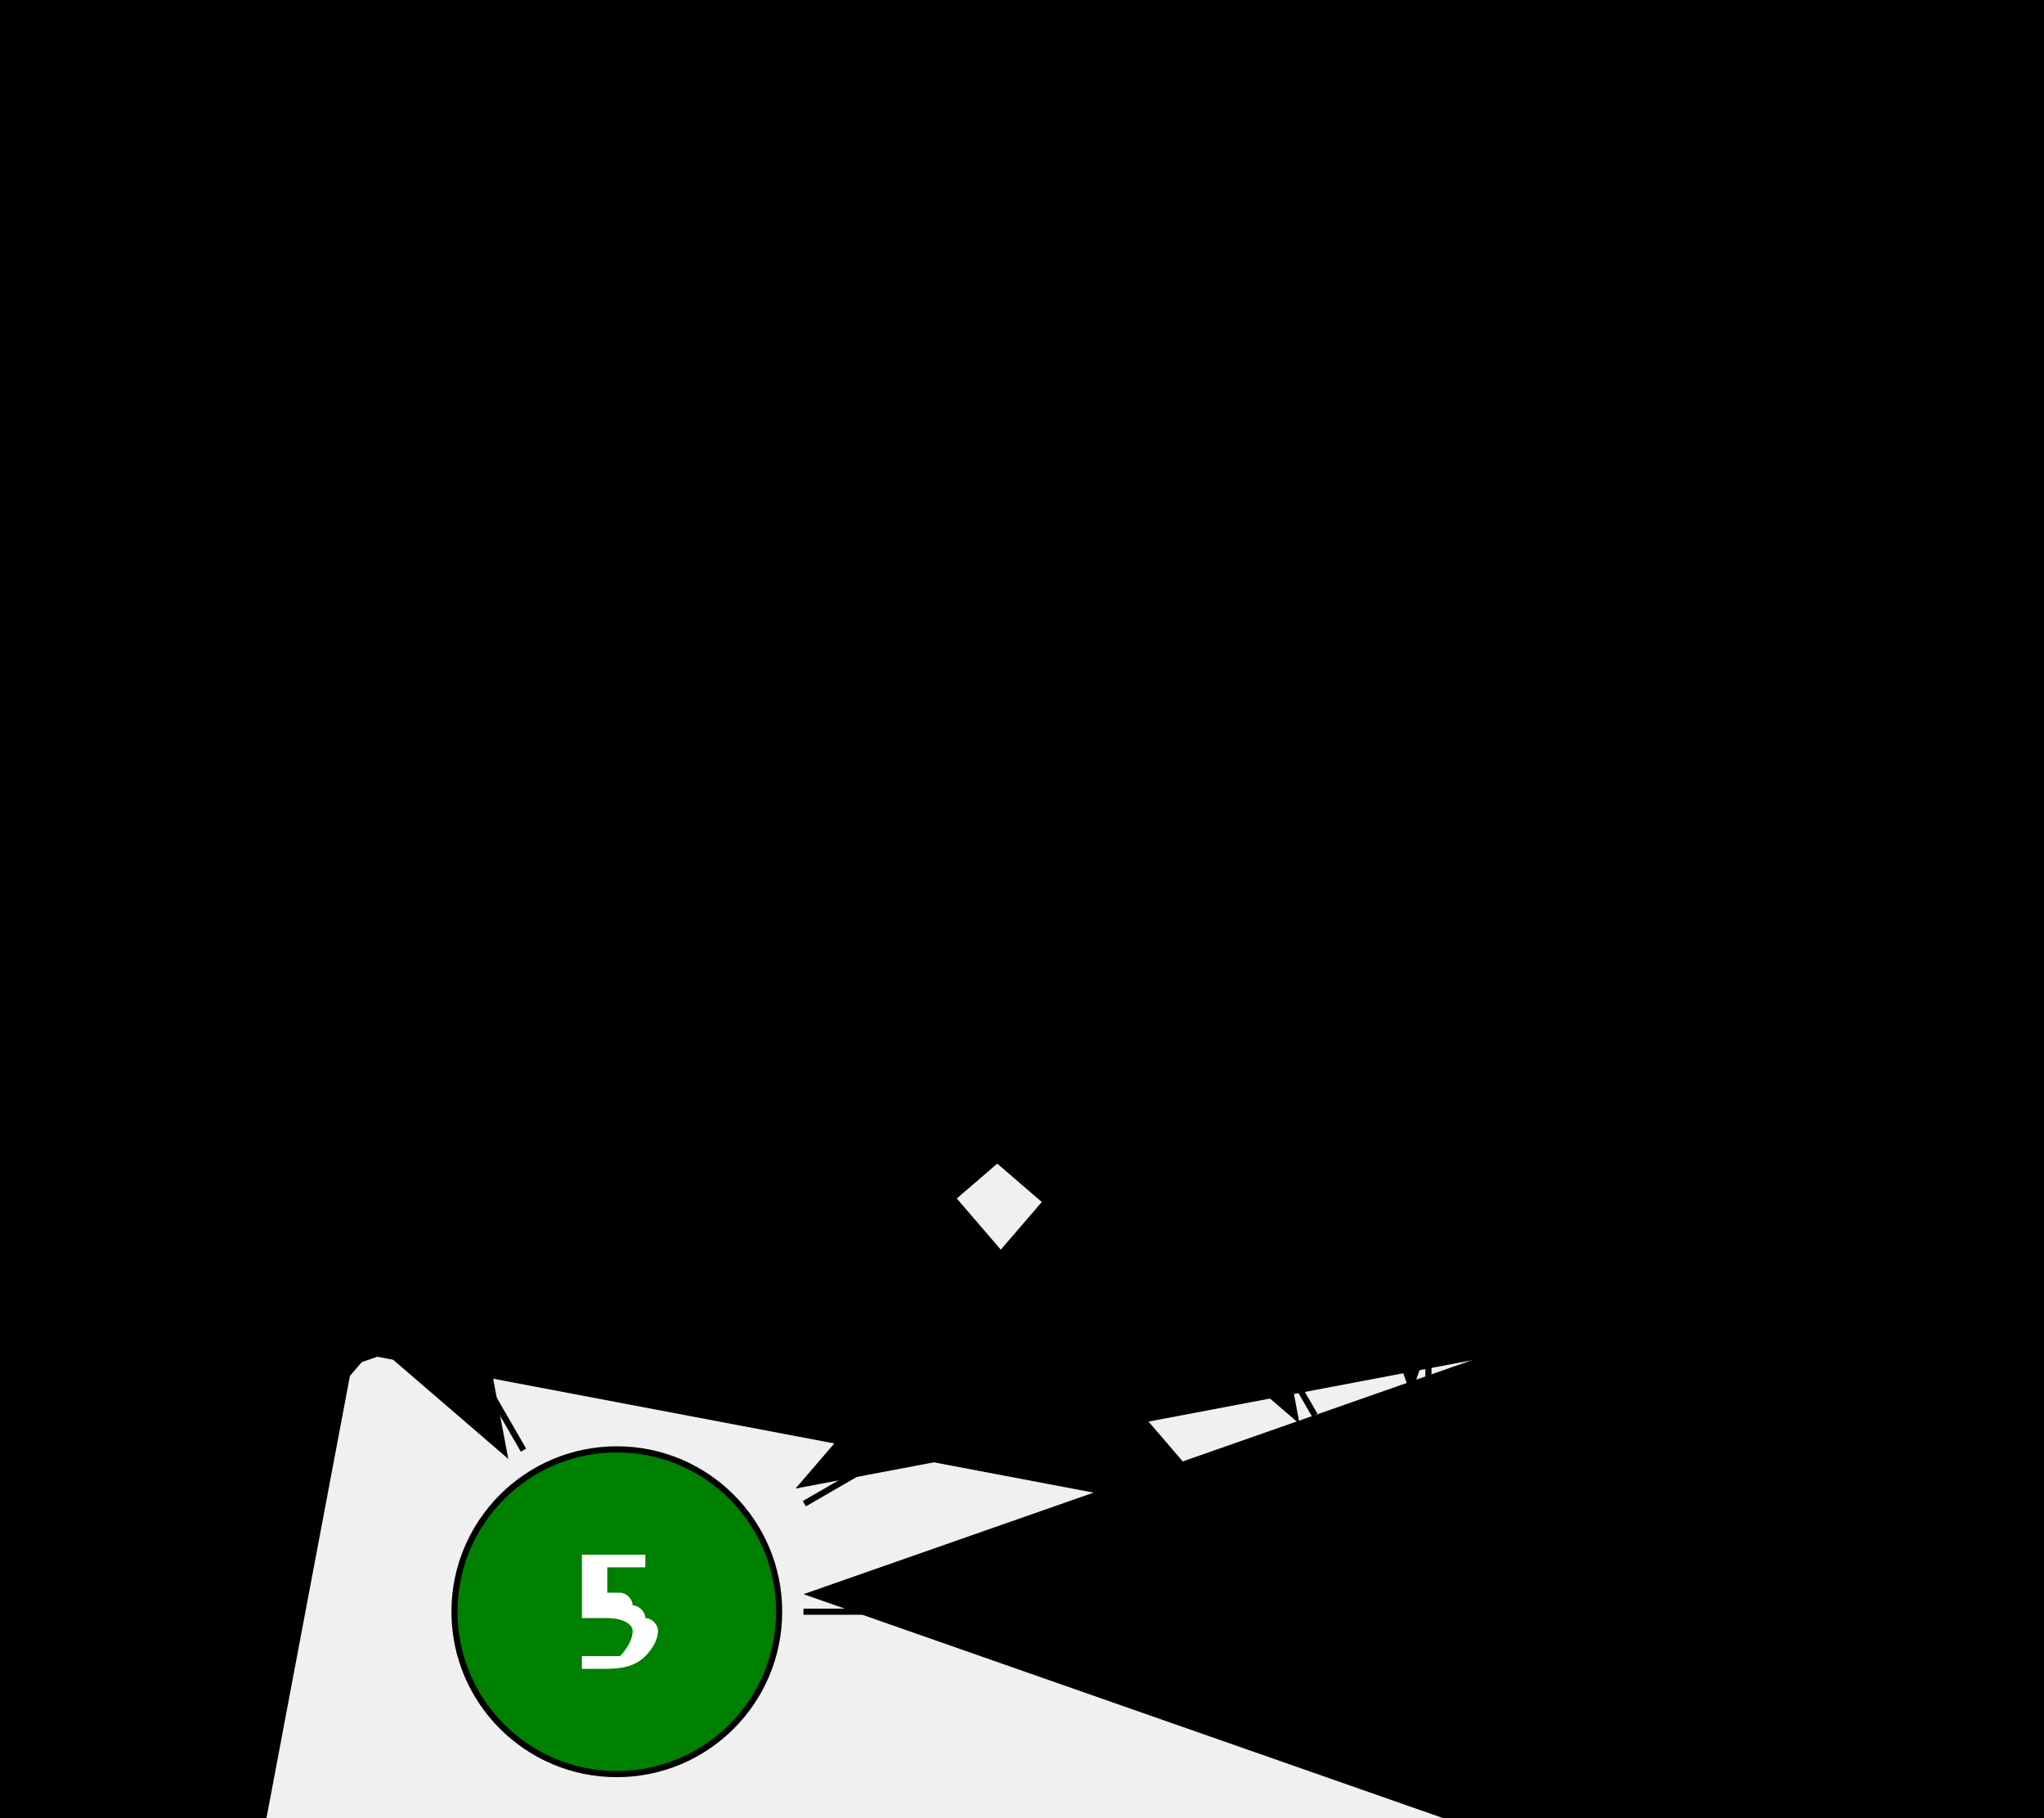
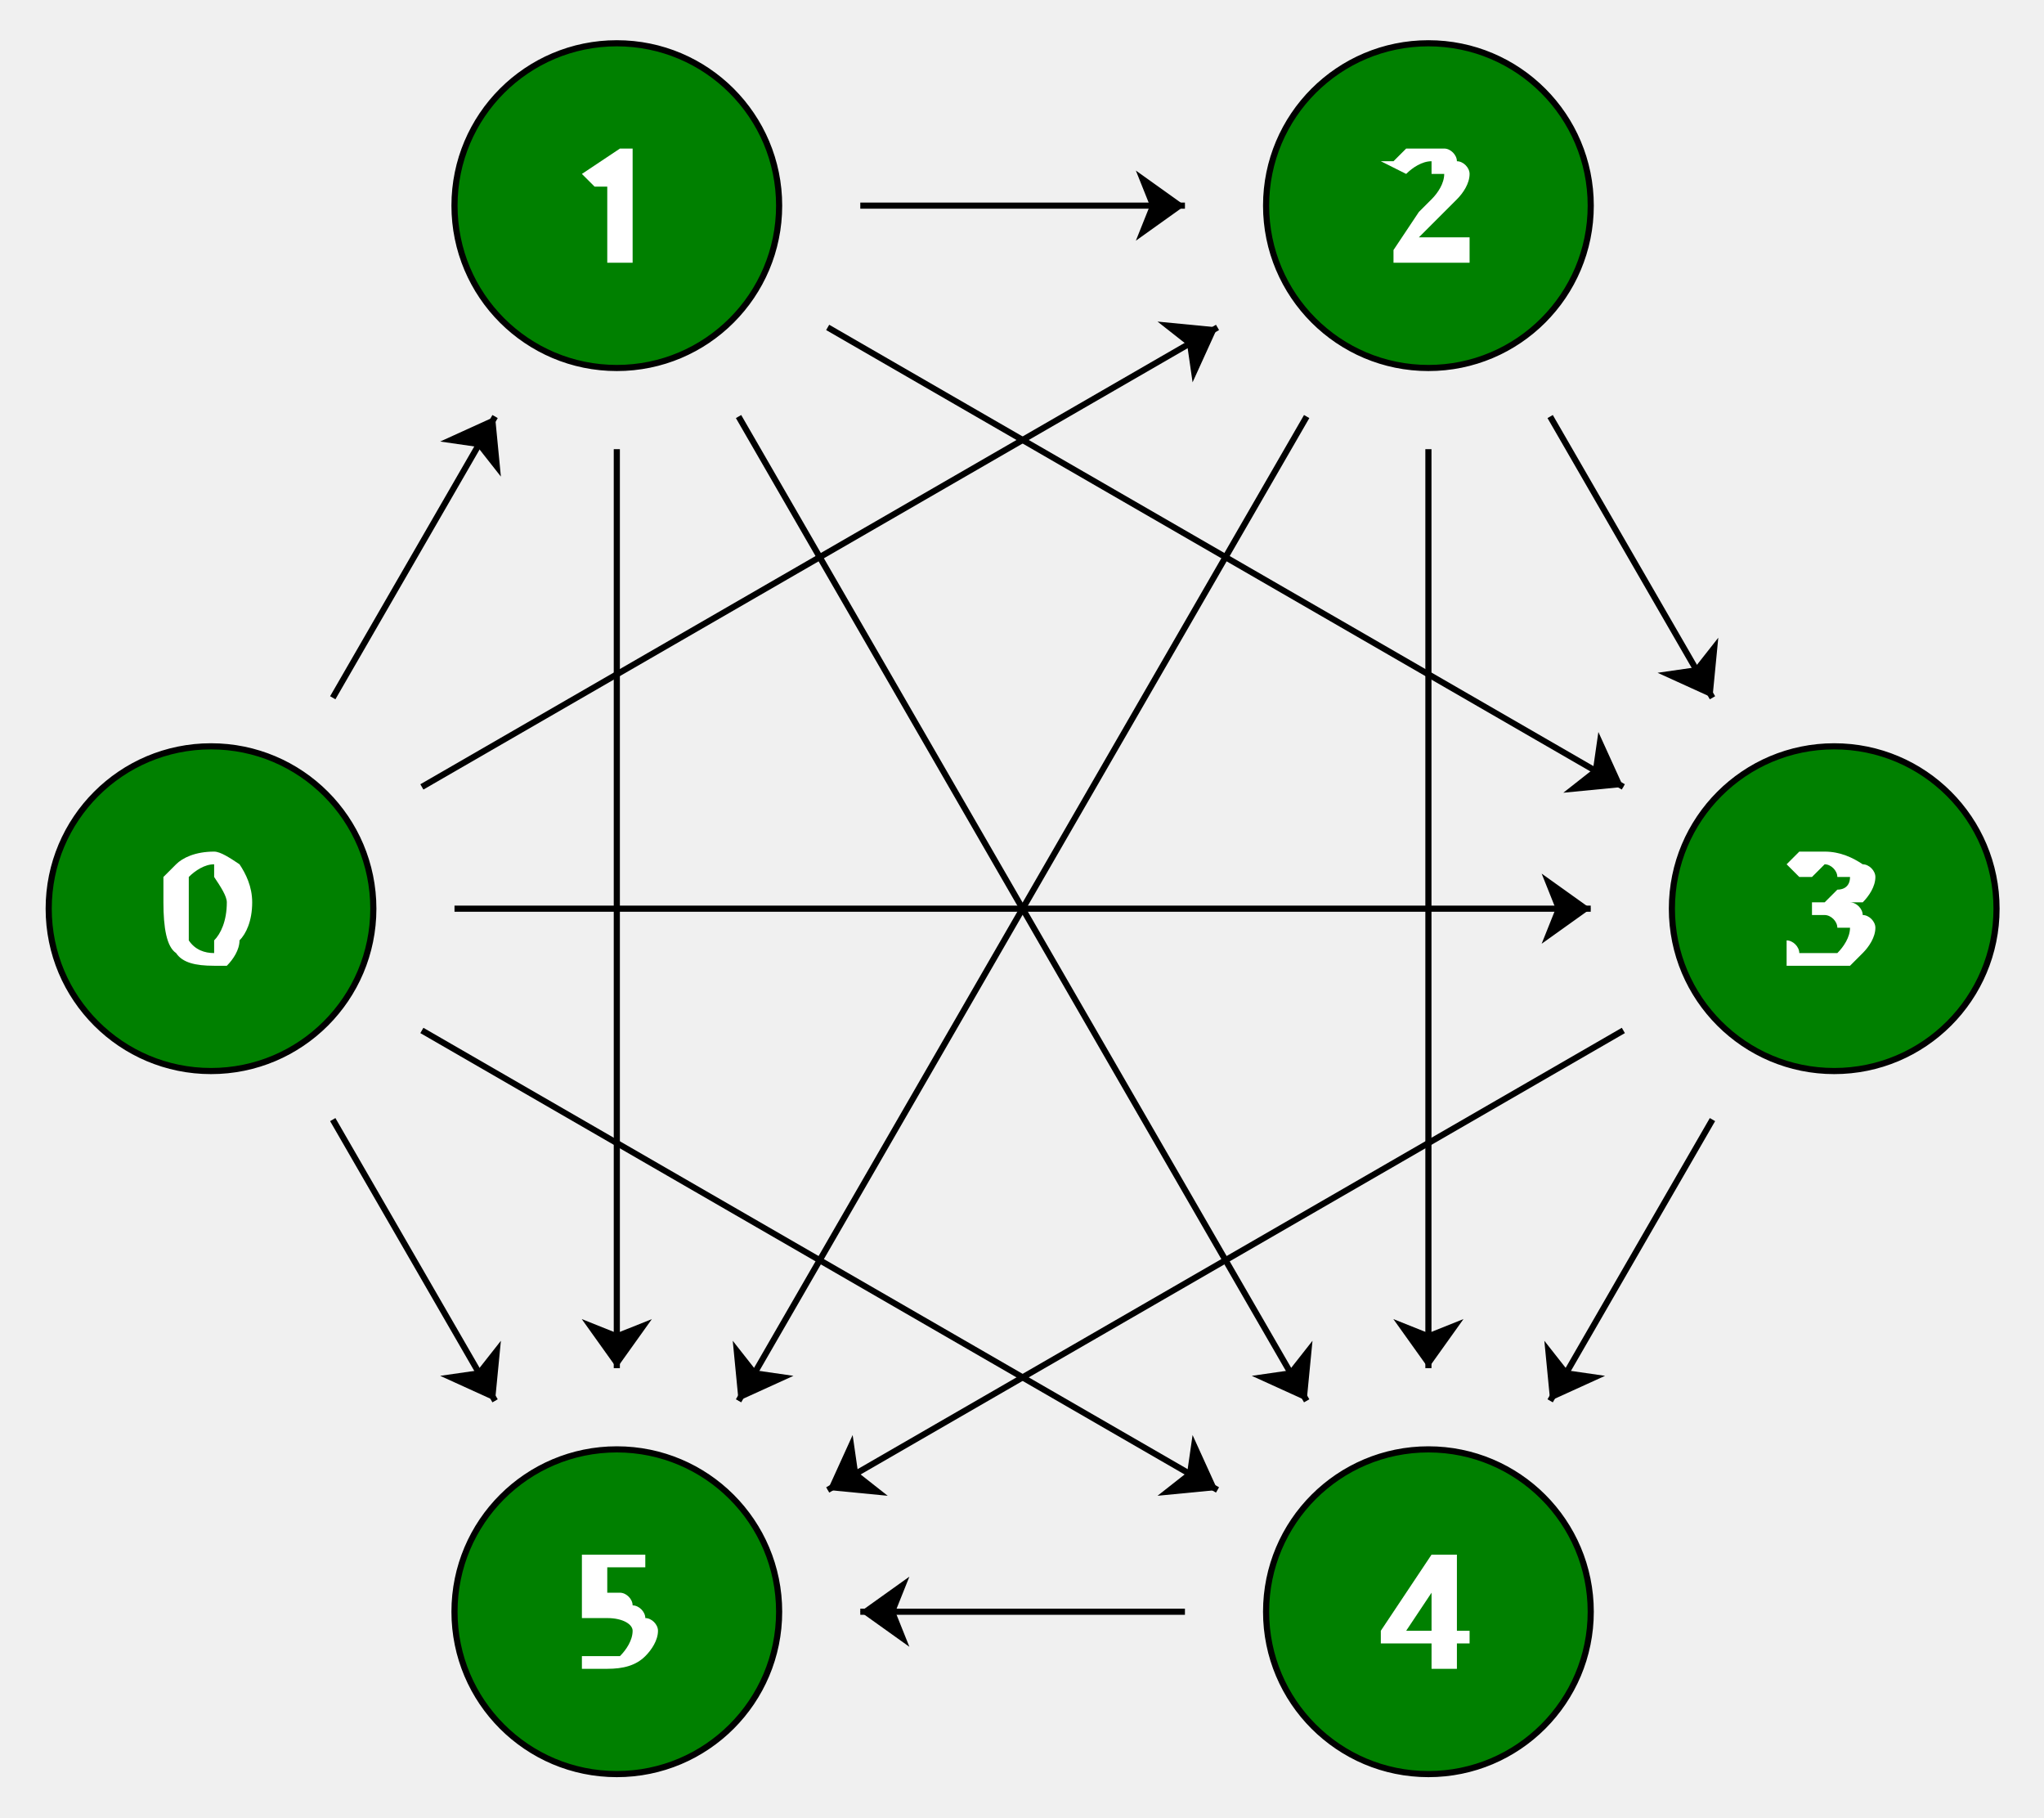
<svg xmlns="http://www.w3.org/2000/svg" baseProfile="full" height="128" version="1.1" width="144">
  <defs>
    <marker id="arrow" markerHeight="3.5" markerWidth="5" orient="auto" refX="5.0" refY="1.7">
      <polygon points="0,0 5,1.75 0,3.5" />
    </marker>
  </defs>
  <g style="fill:white;">
    <g transform="matrix(1.0, 0.0, 0.0, 1.0, 72.04331, 64.0)">
      <g transform="matrix(57.17723, 0.0, 0.0, 57.17723, 0.0, 0.0)">
        <g>
          <g transform="matrix(1.0, 0.0, 0.0, 1.0, -0.0, 4.440892098500626e-16)">
            <g>
              <g>
                <g>
                  <g>
                    <g>
                      <g>
                        <g>
-                           <g />
-                           <g transform="matrix(1.0, 0.0, 0.0, 1.0, -1, 3.6739403974420604e-16)">
-                             <g>
-                               <g style="fill: #008000;stroke: black;stroke-width: 0.432;" transform="matrix(1.0, 0.0, 0.0, 1.0, 0.0, 0.0)">
-                                 <circle cx="0.0" cy="0.0" r="0.2" style="vector-effect: non-scaling-stroke" />
-                               </g>
-                               <g style="fill: #ffffff;stroke: #ffffff;stroke-width: 0.0;" transform="matrix(1.0, 0.0, 0.0, 1.0, 0.0, 0.0)">
-                                 <text style="text-align:center; text-anchor:middle; dominant-baseline:middle;&#10;                      font-family:sans-serif; font-weight: bold;&#10;                      font-size:0.2px;&#10;                      vector-effect: non-scaling-stroke;" transform="translate(-5e-05, 0)">0</text>
-                               </g>
-                             </g>
-                           </g>
-                         </g>
-                         <g transform="matrix(1.0, 0.0, 0.0, 1.0, -0.5, -0.8660254)">
-                           <g>
-                             <g style="fill: #008000;stroke: black;stroke-width: 0.432;" transform="matrix(1.0, 0.0, 0.0, 1.0, 0.0, 0.0)">
-                               <circle cx="0.0" cy="0.0" r="0.2" style="vector-effect: non-scaling-stroke" />
-                             </g>
-                             <g style="fill: #ffffff;stroke: #ffffff;stroke-width: 0.0;" transform="matrix(1.0, 0.0, 0.0, 1.0, 0.0, 0.0)">
-                               <text style="text-align:center; text-anchor:middle; dominant-baseline:middle;&#10;                      font-family:sans-serif; font-weight: bold;&#10;                      font-size:0.2px;&#10;                      vector-effect: non-scaling-stroke;" transform="translate(-5e-05, 0)">1</text>
-                             </g>
-                           </g>
-                         </g>
-                       </g>
-                       <g transform="matrix(1.0, 0.0, 0.0, 1.0, 0.5, -0.8660254)">
-                         <g>
-                           <g style="fill: #008000;stroke: black;stroke-width: 0.432;" transform="matrix(1.0, 0.0, 0.0, 1.0, 0.0, 0.0)">
-                             <circle cx="0.0" cy="0.0" r="0.2" style="vector-effect: non-scaling-stroke" />
-                           </g>
-                           <g style="fill: #ffffff;stroke: #ffffff;stroke-width: 0.0;" transform="matrix(1.0, 0.0, 0.0, 1.0, 0.0, 0.0)">
-                             <text style="text-align:center; text-anchor:middle; dominant-baseline:middle;&#10;                      font-family:sans-serif; font-weight: bold;&#10;                      font-size:0.2px;&#10;                      vector-effect: non-scaling-stroke;" transform="translate(-5e-05, 0)">2</text>
-                           </g>
-                         </g>
-                       </g>
-                     </g>
-                     <g transform="matrix(1.0, 0.0, 0.0, 1.0, 1, -4.898587196589414e-16)">
-                       <g>
-                         <g style="fill: #008000;stroke: black;stroke-width: 0.432;" transform="matrix(1.0, 0.0, 0.0, 1.0, 0.0, 0.0)">
-                           <circle cx="0.0" cy="0.0" r="0.2" style="vector-effect: non-scaling-stroke" />
-                         </g>
-                         <g style="fill: #ffffff;stroke: #ffffff;stroke-width: 0.0;" transform="matrix(1.0, 0.0, 0.0, 1.0, 0.0, 0.0)">
-                           <text style="text-align:center; text-anchor:middle; dominant-baseline:middle;&#10;                      font-family:sans-serif; font-weight: bold;&#10;                      font-size:0.2px;&#10;                      vector-effect: non-scaling-stroke;" transform="translate(-5e-05, 0)">3</text>
-                         </g>
-                       </g>
-                     </g>
-                   </g>
-                   <g transform="matrix(1.0, 0.0, 0.0, 1.0, 0.5, 0.8660254)">
-                     <g>
-                       <g style="fill: #008000;stroke: black;stroke-width: 0.432;" transform="matrix(1.0, 0.0, 0.0, 1.0, 0.0, 0.0)">
-                         <circle cx="0.0" cy="0.0" r="0.2" style="vector-effect: non-scaling-stroke" />
-                       </g>
-                       <g style="fill: #ffffff;stroke: #ffffff;stroke-width: 0.0;" transform="matrix(1.0, 0.0, 0.0, 1.0, 0.0, 0.0)">
-                         <text style="text-align:center; text-anchor:middle; dominant-baseline:middle;&#10;                      font-family:sans-serif; font-weight: bold;&#10;                      font-size:0.2px;&#10;                      vector-effect: non-scaling-stroke;" transform="translate(-5e-05, 0)">4</text>
-                       </g>
-                     </g>
-                   </g>
-                 </g>
-                 <g transform="matrix(1.0, 0.0, 0.0, 1.0, -0.5, 0.8660254)">
-                   <g>
-                     <g style="fill: #008000;stroke: black;stroke-width: 0.432;" transform="matrix(1.0, 0.0, 0.0, 1.0, 0.0, 0.0)">
-                       <circle cx="0.0" cy="0.0" r="0.2" style="vector-effect: non-scaling-stroke" />
-                     </g>
-                     <g style="fill: #ffffff;stroke: #ffffff;stroke-width: 0.0;" transform="matrix(1.0, 0.0, 0.0, 1.0, 0.0, 0.0)">
-                       <text style="text-align:center; text-anchor:middle; dominant-baseline:middle;&#10;                      font-family:sans-serif; font-weight: bold;&#10;                      font-size:0.2px;&#10;                      vector-effect: non-scaling-stroke;" transform="translate(-5e-05, 0)">5</text>
-                     </g>
-                   </g>
-                 </g>
-               </g>
-               <g>
-                 <g>
-                   <g>
-                     <g>
-                       <g>
-                         <g>
                          <g>
                            <g>
                              <g>
                                <g>
                                  <g>
                                    <g>
                                      <g>
                                        <g>
                                          <g>
-                                             <g />
+                                             <g>
+                                               <g>
+                                                 <g>
+                                                   <g>
+                                                     <g>
+                                                       <g />
+                                                       <g transform="matrix(1.0, 0.0, 0.0, 1.0, -1, 3.6739403974420604e-16)">
+                                                         <g>
+                                                           <g>
+                                                             <g style="fill: #008000;stroke: black;stroke-width: 0.432;" transform="matrix(1.0, 0.0, 0.0, 1.0, 0.0, 0.0)">
+                                                               <circle cx="0.0" cy="0.0" r="0.2" style="vector-effect: non-scaling-stroke" />
+                                                             </g>
+                                                             <g style="fill: #ffffff;stroke: #ffffff;stroke-width: 0.0;" transform="matrix(1.0, 0.0, 0.0, 1.0, 0.0, 0.0)">
+                                                               <text style="text-align:center; text-anchor:middle; dominant-baseline:middle;&#10;                      font-family:sans-serif; font-weight: bold;&#10;                      font-size:0.2px;&#10;                      vector-effect: non-scaling-stroke;" transform="translate(-5e-05, 0)">0</text>
+                                                             </g>
+                                                           </g>
+                                                         </g>
+                                                       </g>
+                                                     </g>
+                                                     <g transform="matrix(1.0, 0.0, 0.0, 1.0, -0.5, -0.8660254)">
+                                                       <g>
+                                                         <g>
+                                                           <g style="fill: #008000;stroke: black;stroke-width: 0.432;" transform="matrix(1.0, 0.0, 0.0, 1.0, 0.0, 0.0)">
+                                                             <circle cx="0.0" cy="0.0" r="0.2" style="vector-effect: non-scaling-stroke" />
+                                                           </g>
+                                                           <g style="fill: #ffffff;stroke: #ffffff;stroke-width: 0.0;" transform="matrix(1.0, 0.0, 0.0, 1.0, 0.0, 0.0)">
+                                                             <text style="text-align:center; text-anchor:middle; dominant-baseline:middle;&#10;                      font-family:sans-serif; font-weight: bold;&#10;                      font-size:0.2px;&#10;                      vector-effect: non-scaling-stroke;" transform="translate(-5e-05, 0)">1</text>
+                                                           </g>
+                                                         </g>
+                                                       </g>
+                                                     </g>
+                                                   </g>
+                                                   <g transform="matrix(1.0, 0.0, 0.0, 1.0, 0.5, -0.8660254)">
+                                                     <g>
+                                                       <g>
+                                                         <g style="fill: #008000;stroke: black;stroke-width: 0.432;" transform="matrix(1.0, 0.0, 0.0, 1.0, 0.0, 0.0)">
+                                                           <circle cx="0.0" cy="0.0" r="0.2" style="vector-effect: non-scaling-stroke" />
+                                                         </g>
+                                                         <g style="fill: #ffffff;stroke: #ffffff;stroke-width: 0.0;" transform="matrix(1.0, 0.0, 0.0, 1.0, 0.0, 0.0)">
+                                                           <text style="text-align:center; text-anchor:middle; dominant-baseline:middle;&#10;                      font-family:sans-serif; font-weight: bold;&#10;                      font-size:0.2px;&#10;                      vector-effect: non-scaling-stroke;" transform="translate(-5e-05, 0)">2</text>
+                                                         </g>
+                                                       </g>
+                                                     </g>
+                                                   </g>
+                                                 </g>
+                                                 <g transform="matrix(1.0, 0.0, 0.0, 1.0, 1, -4.898587196589414e-16)">
+                                                   <g>
+                                                     <g>
+                                                       <g style="fill: #008000;stroke: black;stroke-width: 0.432;" transform="matrix(1.0, 0.0, 0.0, 1.0, 0.0, 0.0)">
+                                                         <circle cx="0.0" cy="0.0" r="0.2" style="vector-effect: non-scaling-stroke" />
+                                                       </g>
+                                                       <g style="fill: #ffffff;stroke: #ffffff;stroke-width: 0.0;" transform="matrix(1.0, 0.0, 0.0, 1.0, 0.0, 0.0)">
+                                                         <text style="text-align:center; text-anchor:middle; dominant-baseline:middle;&#10;                      font-family:sans-serif; font-weight: bold;&#10;                      font-size:0.2px;&#10;                      vector-effect: non-scaling-stroke;" transform="translate(-5e-05, 0)">3</text>
+                                                       </g>
+                                                     </g>
+                                                   </g>
+                                                 </g>
+                                               </g>
+                                               <g transform="matrix(1.0, 0.0, 0.0, 1.0, 0.5, 0.8660254)">
+                                                 <g>
+                                                   <g>
+                                                     <g style="fill: #008000;stroke: black;stroke-width: 0.432;" transform="matrix(1.0, 0.0, 0.0, 1.0, 0.0, 0.0)">
+                                                       <circle cx="0.0" cy="0.0" r="0.2" style="vector-effect: non-scaling-stroke" />
+                                                     </g>
+                                                     <g style="fill: #ffffff;stroke: #ffffff;stroke-width: 0.0;" transform="matrix(1.0, 0.0, 0.0, 1.0, 0.0, 0.0)">
+                                                       <text style="text-align:center; text-anchor:middle; dominant-baseline:middle;&#10;                      font-family:sans-serif; font-weight: bold;&#10;                      font-size:0.2px;&#10;                      vector-effect: non-scaling-stroke;" transform="translate(-5e-05, 0)">4</text>
+                                                     </g>
+                                                   </g>
+                                                 </g>
+                                               </g>
+                                             </g>
+                                             <g transform="matrix(1.0, 0.0, 0.0, 1.0, -0.5, 0.8660254)">
+                                               <g>
+                                                 <g>
+                                                   <g style="fill: #008000;stroke: black;stroke-width: 0.432;" transform="matrix(1.0, 0.0, 0.0, 1.0, 0.0, 0.0)">
+                                                     <circle cx="0.0" cy="0.0" r="0.2" style="vector-effect: non-scaling-stroke" />
+                                                   </g>
+                                                   <g style="fill: #ffffff;stroke: #ffffff;stroke-width: 0.0;" transform="matrix(1.0, 0.0, 0.0, 1.0, 0.0, 0.0)">
+                                                     <text style="text-align:center; text-anchor:middle; dominant-baseline:middle;&#10;                      font-family:sans-serif; font-weight: bold;&#10;                      font-size:0.2px;&#10;                      vector-effect: non-scaling-stroke;" transform="translate(-5e-05, 0)">5</text>
+                                                   </g>
+                                                 </g>
+                                               </g>
+                                             </g>
+                                           </g>
+                                           <g transform="matrix(1.0, 0.0, 0.0, 1.0, -0.9, -0.1732051)">
+                                             <g transform="matrix(0.5, -0.8660254, 0.8660254, 0.5, 0.0, 0.0)">
+                                               <g>
+                                                 <g transform="matrix(1.0, 0.0, 0.0, 1.0, 0.1, 0.0)">
+                                                   <g style="stroke: black;stroke-width: 0.432;" transform="matrix(1.0, 0.0, 0.0, 1.0, 0.0, 0.0)">
+                                                     <path d="M 0.0 0.0 L 0.0 0.0 L 0.4 0.0" style="vector-effect: non-scaling-stroke;" />
+                                                   </g>
+                                                 </g>
+                                                 <g transform="matrix(1.0, 0.0, 0.0, 1.0, 0.5, 0.0)">
+                                                   <g transform="matrix(1.0, -0.0, 0.0, 1.0, 0.0, 0.0)">
+                                                     <g style="stroke: black;stroke-width: 0.432;" transform="matrix(1.0, 0.0, 0.0, 1.0, 0.0, 0.0)">
+                                                       <g transform="matrix(0.0432, 0.0, 0.0, 0.0432, 0.0, 0.0)">
+                                                         <g transform="matrix(1.0, 0.0, 0.0, 1.0, -1.2, -0.0)">
+                                                           <g style="fill: #000000;stroke: black;stroke-width: 0.0;" transform="matrix(0.0, 1.0, -1.0, 0.0, 0.0, 0.0)">
+                                                             <path d="M 0.0 -0.2 L 0.0 -0.2 L 1.0 0.2 L 0.0 -1.2 L -1.0 0.2 L 0.0 -0.2 Z" style="vector-effect: non-scaling-stroke;" />
+                                                           </g>
+                                                         </g>
+                                                       </g>
+                                                     </g>
+                                                   </g>
+                                                 </g>
+                                               </g>
+                                             </g>
+                                           </g>
+                                         </g>
+                                         <g transform="matrix(1.0, 0.0, 0.0, 1.0, -0.8267949, -0.1)">
+                                           <g transform="matrix(0.8660254, -0.5, 0.5, 0.8660254, 0.0, 0.0)">
+                                             <g>
+                                               <g transform="matrix(1.0, 0.0, 0.0, 1.0, 0.1, 0.0)">
+                                                 <g style="stroke: black;stroke-width: 0.432;" transform="matrix(1.0, 0.0, 0.0, 1.0, 0.0, 0.0)">
+                                                   <path d="M 0.0 0.0 L 0.0 0.0 L 1.132 0.0" style="vector-effect: non-scaling-stroke;" />
+                                                 </g>
+                                               </g>
+                                               <g transform="matrix(1.0, 0.0, 0.0, 1.0, 1.232051, 0.0)">
+                                                 <g transform="matrix(1.0, -0.0, 0.0, 1.0, 0.0, 0.0)">
+                                                   <g style="stroke: black;stroke-width: 0.432;" transform="matrix(1.0, 0.0, 0.0, 1.0, 0.0, 0.0)">
+                                                     <g transform="matrix(0.0432, 0.0, 0.0, 0.0432, 0.0, 0.0)">
+                                                       <g transform="matrix(1.0, 0.0, 0.0, 1.0, -1.2, -0.0)">
+                                                         <g style="fill: #000000;stroke: black;stroke-width: 0.0;" transform="matrix(0.0, 1.0, -1.0, 0.0, 0.0, 0.0)">
+                                                           <path d="M 0.0 -0.2 L 0.0 -0.2 L 1.0 0.2 L 0.0 -1.2 L -1.0 0.2 L 0.0 -0.2 Z" style="vector-effect: non-scaling-stroke;" />
+                                                         </g>
+                                                       </g>
+                                                     </g>
+                                                   </g>
+                                                 </g>
+                                               </g>
+                                             </g>
+                                           </g>
+                                         </g>
+                                       </g>
+                                       <g transform="matrix(1.0, 0.0, 0.0, 1.0, -0.8, 2.747801985947262e-16)">
+                                         <g transform="matrix(1.0, -4.302114220422481e-16, 4.302114220422481e-16, 1.0, 0.0, 0.0)">
+                                           <g>
+                                             <g transform="matrix(1.0, 0.0, 0.0, 1.0, 0.1, 0.0)">
+                                               <g style="stroke: black;stroke-width: 0.432;" transform="matrix(1.0, 0.0, 0.0, 1.0, 0.0, 0.0)">
+                                                 <path d="M 0.0 0.0 L 0.0 0.0 L 1.4 0.0" style="vector-effect: non-scaling-stroke;" />
+                                               </g>
+                                             </g>
+                                             <g transform="matrix(1.0, 0.0, 0.0, 1.0, 1.5, 0.0)">
+                                               <g transform="matrix(1.0, -0.0, 0.0, 1.0, 0.0, 0.0)">
+                                                 <g style="stroke: black;stroke-width: 0.432;" transform="matrix(1.0, 0.0, 0.0, 1.0, 0.0, 0.0)">
+                                                   <g transform="matrix(0.0432, 0.0, 0.0, 0.0432, 0.0, 0.0)">
+                                                     <g transform="matrix(1.0, 0.0, 0.0, 1.0, -1.2, -0.0)">
+                                                       <g style="fill: #000000;stroke: black;stroke-width: 0.0;" transform="matrix(0.0, 1.0, -1.0, 0.0, 0.0, 0.0)">
+                                                         <path d="M 0.0 -0.2 L 0.0 -0.2 L 1.0 0.2 L 0.0 -1.2 L -1.0 0.2 L 0.0 -0.2 Z" style="vector-effect: non-scaling-stroke;" />
+                                                       </g>
+                                                     </g>
+                                                   </g>
+                                                 </g>
+                                               </g>
+                                             </g>
+                                           </g>
+                                         </g>
+                                       </g>
+                                     </g>
+                                     <g transform="matrix(1.0, 0.0, 0.0, 1.0, -0.8267949, 0.1)">
+                                       <g transform="matrix(0.8660254, 0.5, -0.5, 0.8660254, 0.0, 0.0)">
+                                         <g>
+                                           <g transform="matrix(1.0, 0.0, 0.0, 1.0, 0.1, 0.0)">
                                            <g style="stroke: black;stroke-width: 0.432;" transform="matrix(1.0, 0.0, 0.0, 1.0, 0.0, 0.0)">
-                                               <polyline marker-end="url(#arrow)" points="-0.885,-0.199 -0.615,-0.667" style="vector-effect: non-scaling-stroke;" />
-                                             </g>
-                                           </g>
+                                               <path d="M 0.0 0.0 L 0.0 0.0 L 1.132 0.0" style="vector-effect: non-scaling-stroke;" />
+                                             </g>
+                                           </g>
+                                           <g transform="matrix(1.0, 0.0, 0.0, 1.0, 1.232051, 0.0)">
+                                             <g transform="matrix(1.0, -0.0, 0.0, 1.0, 0.0, 0.0)">
+                                               <g style="stroke: black;stroke-width: 0.432;" transform="matrix(1.0, 0.0, 0.0, 1.0, 0.0, 0.0)">
+                                                 <g transform="matrix(0.0432, 0.0, 0.0, 0.0432, 0.0, 0.0)">
+                                                   <g transform="matrix(1.0, 0.0, 0.0, 1.0, -1.2, -0.0)">
+                                                     <g style="fill: #000000;stroke: black;stroke-width: 0.0;" transform="matrix(0.0, 1.0, -1.0, 0.0, 0.0, 0.0)">
+                                                       <path d="M 0.0 -0.2 L 0.0 -0.2 L 1.0 0.2 L 0.0 -1.2 L -1.0 0.2 L 0.0 -0.2 Z" style="vector-effect: non-scaling-stroke;" />
+                                                     </g>
+                                                   </g>
+                                                 </g>
+                                               </g>
+                                             </g>
+                                           </g>
+                                         </g>
+                                       </g>
+                                     </g>
+                                   </g>
+                                   <g transform="matrix(1.0, 0.0, 0.0, 1.0, -0.9, 0.1732051)">
+                                     <g transform="matrix(0.5, 0.8660254, -0.8660254, 0.5, 0.0, 0.0)">
+                                       <g>
+                                         <g transform="matrix(1.0, 0.0, 0.0, 1.0, 0.1, 0.0)">
                                          <g style="stroke: black;stroke-width: 0.432;" transform="matrix(1.0, 0.0, 0.0, 1.0, 0.0, 0.0)">
-                                             <polyline marker-end="url(#arrow)" points="-0.769,-0.133 0.269,-0.733" style="vector-effect: non-scaling-stroke;" />
-                                           </g>
-                                         </g>
+                                             <path d="M 0.0 0.0 L 0.0 0.0 L 0.4 0.0" style="vector-effect: non-scaling-stroke;" />
+                                           </g>
+                                         </g>
+                                         <g transform="matrix(1.0, 0.0, 0.0, 1.0, 0.5, 0.0)">
+                                           <g transform="matrix(1.0, -0.0, 0.0, 1.0, 0.0, 0.0)">
+                                             <g style="stroke: black;stroke-width: 0.432;" transform="matrix(1.0, 0.0, 0.0, 1.0, 0.0, 0.0)">
+                                               <g transform="matrix(0.0432, 0.0, 0.0, 0.0432, 0.0, 0.0)">
+                                                 <g transform="matrix(1.0, 0.0, 0.0, 1.0, -1.2, -0.0)">
+                                                   <g style="fill: #000000;stroke: black;stroke-width: 0.0;" transform="matrix(0.0, 1.0, -1.0, 0.0, 0.0, 0.0)">
+                                                     <path d="M 0.0 -0.2 L 0.0 -0.2 L 1.0 0.2 L 0.0 -1.2 L -1.0 0.2 L 0.0 -0.2 Z" style="vector-effect: non-scaling-stroke;" />
+                                                   </g>
+                                                 </g>
+                                               </g>
+                                             </g>
+                                           </g>
+                                         </g>
+                                       </g>
+                                     </g>
+                                   </g>
+                                 </g>
+                                 <g transform="matrix(1.0, 0.0, 0.0, 1.0, -0.3, -0.8660254)">
+                                   <g transform="matrix(1.0, -3.7007434154171945e-16, 3.7007434154171945e-16, 1.0, 0.0, 0.0)">
+                                     <g>
+                                       <g transform="matrix(1.0, 0.0, 0.0, 1.0, 0.1, 0.0)">
                                        <g style="stroke: black;stroke-width: 0.432;" transform="matrix(1.0, 0.0, 0.0, 1.0, 0.0, 0.0)">
-                                           <polyline marker-end="url(#arrow)" points="-0.72,2.403632848313464e-16 0.72,-3.7914116290949096e-16" style="vector-effect: non-scaling-stroke;" />
-                                         </g>
-                                       </g>
+                                           <path d="M 0.0 0.0 L 0.0 0.0 L 0.4 0.0" style="vector-effect: non-scaling-stroke;" />
+                                         </g>
+                                       </g>
+                                       <g transform="matrix(1.0, 0.0, 0.0, 1.0, 0.5, 0.0)">
+                                         <g transform="matrix(1.0, -0.0, 0.0, 1.0, 0.0, 0.0)">
+                                           <g style="stroke: black;stroke-width: 0.432;" transform="matrix(1.0, 0.0, 0.0, 1.0, 0.0, 0.0)">
+                                             <g transform="matrix(0.0432, 0.0, 0.0, 0.0432, 0.0, 0.0)">
+                                               <g transform="matrix(1.0, 0.0, 0.0, 1.0, -1.2, -0.0)">
+                                                 <g style="fill: #000000;stroke: black;stroke-width: 0.0;" transform="matrix(0.0, 1.0, -1.0, 0.0, 0.0, 0.0)">
+                                                   <path d="M 0.0 -0.2 L 0.0 -0.2 L 1.0 0.2 L 0.0 -1.2 L -1.0 0.2 L 0.0 -0.2 Z" style="vector-effect: non-scaling-stroke;" />
+                                                 </g>
+                                               </g>
+                                             </g>
+                                           </g>
+                                         </g>
+                                       </g>
+                                     </g>
+                                   </g>
+                                 </g>
+                               </g>
+                               <g transform="matrix(1.0, 0.0, 0.0, 1.0, -0.3267949, -0.7660254)">
+                                 <g transform="matrix(0.8660254, 0.5, -0.5, 0.8660254, 0.0, 0.0)">
+                                   <g>
+                                     <g transform="matrix(1.0, 0.0, 0.0, 1.0, 0.1, 0.0)">
                                      <g style="stroke: black;stroke-width: 0.432;" transform="matrix(1.0, 0.0, 0.0, 1.0, 0.0, 0.0)">
-                                         <polyline marker-end="url(#arrow)" points="-0.769,0.133 0.269,0.733" style="vector-effect: non-scaling-stroke;" />
-                                       </g>
-                                     </g>
+                                         <path d="M 0.0 0.0 L 0.0 0.0 L 1.132 0.0" style="vector-effect: non-scaling-stroke;" />
+                                       </g>
+                                     </g>
+                                     <g transform="matrix(1.0, 0.0, 0.0, 1.0, 1.232051, 0.0)">
+                                       <g transform="matrix(1.0, -0.0, 0.0, 1.0, 0.0, 0.0)">
+                                         <g style="stroke: black;stroke-width: 0.432;" transform="matrix(1.0, 0.0, 0.0, 1.0, 0.0, 0.0)">
+                                           <g transform="matrix(0.0432, 0.0, 0.0, 0.0432, 0.0, 0.0)">
+                                             <g transform="matrix(1.0, 0.0, 0.0, 1.0, -1.2, -0.0)">
+                                               <g style="fill: #000000;stroke: black;stroke-width: 0.0;" transform="matrix(0.0, 1.0, -1.0, 0.0, 0.0, 0.0)">
+                                                 <path d="M 0.0 -0.2 L 0.0 -0.2 L 1.0 0.2 L 0.0 -1.2 L -1.0 0.2 L 0.0 -0.2 Z" style="vector-effect: non-scaling-stroke;" />
+                                               </g>
+                                             </g>
+                                           </g>
+                                         </g>
+                                       </g>
+                                     </g>
+                                   </g>
+                                 </g>
+                               </g>
+                             </g>
+                             <g transform="matrix(1.0, 0.0, 0.0, 1.0, -0.4, -0.6928203)">
+                               <g transform="matrix(0.5, 0.8660254, -0.8660254, 0.5, 0.0, 0.0)">
+                                 <g>
+                                   <g transform="matrix(1.0, 0.0, 0.0, 1.0, 0.1, 0.0)">
                                    <g style="stroke: black;stroke-width: 0.432;" transform="matrix(1.0, 0.0, 0.0, 1.0, 0.0, 0.0)">
-                                       <polyline marker-end="url(#arrow)" points="-0.885,0.199 -0.615,0.667" style="vector-effect: non-scaling-stroke;" />
-                                     </g>
-                                   </g>
+                                       <path d="M 0.0 0.0 L 0.0 0.0 L 1.4 0.0" style="vector-effect: non-scaling-stroke;" />
+                                     </g>
+                                   </g>
+                                   <g transform="matrix(1.0, 0.0, 0.0, 1.0, 1.5, 0.0)">
+                                     <g transform="matrix(1.0, -0.0, 0.0, 1.0, 0.0, 0.0)">
+                                       <g style="stroke: black;stroke-width: 0.432;" transform="matrix(1.0, 0.0, 0.0, 1.0, 0.0, 0.0)">
+                                         <g transform="matrix(0.0432, 0.0, 0.0, 0.0432, 0.0, 0.0)">
+                                           <g transform="matrix(1.0, 0.0, 0.0, 1.0, -1.2, -0.0)">
+                                             <g style="fill: #000000;stroke: black;stroke-width: 0.0;" transform="matrix(0.0, 1.0, -1.0, 0.0, 0.0, 0.0)">
+                                               <path d="M 0.0 -0.2 L 0.0 -0.2 L 1.0 0.2 L 0.0 -1.2 L -1.0 0.2 L 0.0 -0.2 Z" style="vector-effect: non-scaling-stroke;" />
+                                             </g>
+                                           </g>
+                                         </g>
+                                       </g>
+                                     </g>
+                                   </g>
+                                 </g>
+                               </g>
+                             </g>
+                           </g>
+                           <g transform="matrix(1.0, 0.0, 0.0, 1.0, -0.5, -0.6660254)">
+                             <g transform="matrix(0, 1.0, -1.0, 0, 0.0, 0.0)">
+                               <g>
+                                 <g transform="matrix(1.0, 0.0, 0.0, 1.0, 0.1, 0.0)">
                                  <g style="stroke: black;stroke-width: 0.432;" transform="matrix(1.0, 0.0, 0.0, 1.0, 0.0, 0.0)">
-                                     <polyline marker-end="url(#arrow)" points="-0.27,-0.866 0.27,-0.866" style="vector-effect: non-scaling-stroke;" />
-                                   </g>
-                                 </g>
+                                     <path d="M 0.0 0.0 L 0.0 0.0 L 1.132 0.0" style="vector-effect: non-scaling-stroke;" />
+                                   </g>
+                                 </g>
+                                 <g transform="matrix(1.0, 0.0, 0.0, 1.0, 1.232051, 0.0)">
+                                   <g transform="matrix(1.0, -0.0, 0.0, 1.0, 0.0, 0.0)">
+                                     <g style="stroke: black;stroke-width: 0.432;" transform="matrix(1.0, 0.0, 0.0, 1.0, 0.0, 0.0)">
+                                       <g transform="matrix(0.0432, 0.0, 0.0, 0.0432, 0.0, 0.0)">
+                                         <g transform="matrix(1.0, 0.0, 0.0, 1.0, -1.2, -0.0)">
+                                           <g style="fill: #000000;stroke: black;stroke-width: 0.0;" transform="matrix(0.0, 1.0, -1.0, 0.0, 0.0, 0.0)">
+                                             <path d="M 0.0 -0.2 L 0.0 -0.2 L 1.0 0.2 L 0.0 -1.2 L -1.0 0.2 L 0.0 -0.2 Z" style="vector-effect: non-scaling-stroke;" />
+                                           </g>
+                                         </g>
+                                       </g>
+                                     </g>
+                                   </g>
+                                 </g>
+                               </g>
+                             </g>
+                           </g>
+                         </g>
+                         <g transform="matrix(1.0, 0.0, 0.0, 1.0, 0.6, -0.6928203)">
+                           <g transform="matrix(0.5, 0.8660254, -0.8660254, 0.5, 0.0, 0.0)">
+                             <g>
+                               <g transform="matrix(1.0, 0.0, 0.0, 1.0, 0.1, 0.0)">
                                <g style="stroke: black;stroke-width: 0.432;" transform="matrix(1.0, 0.0, 0.0, 1.0, 0.0, 0.0)">
-                                   <polyline marker-end="url(#arrow)" points="-0.269,-0.733 0.769,-0.133" style="vector-effect: non-scaling-stroke;" />
-                                 </g>
-                               </g>
+                                   <path d="M 0.0 0.0 L 0.0 0.0 L 0.4 0.0" style="vector-effect: non-scaling-stroke;" />
+                                 </g>
+                               </g>
+                               <g transform="matrix(1.0, 0.0, 0.0, 1.0, 0.5, 0.0)">
+                                 <g transform="matrix(1.0, -0.0, 0.0, 1.0, 0.0, 0.0)">
+                                   <g style="stroke: black;stroke-width: 0.432;" transform="matrix(1.0, 0.0, 0.0, 1.0, 0.0, 0.0)">
+                                     <g transform="matrix(0.0432, 0.0, 0.0, 0.0432, 0.0, 0.0)">
+                                       <g transform="matrix(1.0, 0.0, 0.0, 1.0, -1.2, -0.0)">
+                                         <g style="fill: #000000;stroke: black;stroke-width: 0.0;" transform="matrix(0.0, 1.0, -1.0, 0.0, 0.0, 0.0)">
+                                           <path d="M 0.0 -0.2 L 0.0 -0.2 L 1.0 0.2 L 0.0 -1.2 L -1.0 0.2 L 0.0 -0.2 Z" style="vector-effect: non-scaling-stroke;" />
+                                         </g>
+                                       </g>
+                                     </g>
+                                   </g>
+                                 </g>
+                               </g>
+                             </g>
+                           </g>
+                         </g>
+                       </g>
+                       <g transform="matrix(1.0, 0.0, 0.0, 1.0, 0.5, -0.6660254)">
+                         <g transform="matrix(7.044813998280222e-16, 1.0, -1.0, 7.044813998280222e-16, 0.0, 0.0)">
+                           <g>
+                             <g transform="matrix(1.0, 0.0, 0.0, 1.0, 0.1, 0.0)">
                              <g style="stroke: black;stroke-width: 0.432;" transform="matrix(1.0, 0.0, 0.0, 1.0, 0.0, 0.0)">
-                                 <polyline marker-end="url(#arrow)" points="-0.36,-0.624 0.36,0.624" style="vector-effect: non-scaling-stroke;" />
-                               </g>
-                             </g>
+                                 <path d="M 0.0 0.0 L 0.0 0.0 L 1.132 0.0" style="vector-effect: non-scaling-stroke;" />
+                               </g>
+                             </g>
+                             <g transform="matrix(1.0, 0.0, 0.0, 1.0, 1.232051, 0.0)">
+                               <g transform="matrix(1.0, -0.0, 0.0, 1.0, 0.0, 0.0)">
+                                 <g style="stroke: black;stroke-width: 0.432;" transform="matrix(1.0, 0.0, 0.0, 1.0, 0.0, 0.0)">
+                                   <g transform="matrix(0.0432, 0.0, 0.0, 0.0432, 0.0, 0.0)">
+                                     <g transform="matrix(1.0, 0.0, 0.0, 1.0, -1.2, -0.0)">
+                                       <g style="fill: #000000;stroke: black;stroke-width: 0.0;" transform="matrix(0.0, 1.0, -1.0, 0.0, 0.0, 0.0)">
+                                         <path d="M 0.0 -0.2 L 0.0 -0.2 L 1.0 0.2 L 0.0 -1.2 L -1.0 0.2 L 0.0 -0.2 Z" style="vector-effect: non-scaling-stroke;" />
+                                       </g>
+                                     </g>
+                                   </g>
+                                 </g>
+                               </g>
+                             </g>
+                           </g>
+                         </g>
+                       </g>
+                     </g>
+                     <g transform="matrix(1.0, 0.0, 0.0, 1.0, 0.4, -0.6928203)">
+                       <g transform="matrix(-0.5, 0.8660254, -0.8660254, -0.5, 0.0, 0.0)">
+                         <g>
+                           <g transform="matrix(1.0, 0.0, 0.0, 1.0, 0.1, 0.0)">
                            <g style="stroke: black;stroke-width: 0.432;" transform="matrix(1.0, 0.0, 0.0, 1.0, 0.0, 0.0)">
-                               <polyline marker-end="url(#arrow)" points="-0.5,-0.599 -0.5,0.599" style="vector-effect: non-scaling-stroke;" />
-                             </g>
-                           </g>
+                               <path d="M 0.0 0.0 L 0.0 0.0 L 1.4 0.0" style="vector-effect: non-scaling-stroke;" />
+                             </g>
+                           </g>
+                           <g transform="matrix(1.0, 0.0, 0.0, 1.0, 1.5, 0.0)">
+                             <g transform="matrix(1.0, -0.0, 0.0, 1.0, 0.0, 0.0)">
+                               <g style="stroke: black;stroke-width: 0.432;" transform="matrix(1.0, 0.0, 0.0, 1.0, 0.0, 0.0)">
+                                 <g transform="matrix(0.0432, 0.0, 0.0, 0.0432, 0.0, 0.0)">
+                                   <g transform="matrix(1.0, 0.0, 0.0, 1.0, -1.2, -0.0)">
+                                     <g style="fill: #000000;stroke: black;stroke-width: 0.0;" transform="matrix(0.0, 1.0, -1.0, 0.0, 0.0, 0.0)">
+                                       <path d="M 0.0 -0.2 L 0.0 -0.2 L 1.0 0.2 L 0.0 -1.2 L -1.0 0.2 L 0.0 -0.2 Z" style="vector-effect: non-scaling-stroke;" />
+                                     </g>
+                                   </g>
+                                 </g>
+                               </g>
+                             </g>
+                           </g>
+                         </g>
+                       </g>
+                     </g>
+                   </g>
+                   <g transform="matrix(1.0, 0.0, 0.0, 1.0, 0.9, 0.1732051)">
+                     <g transform="matrix(-0.5, 0.8660254, -0.8660254, -0.5, 0.0, 0.0)">
+                       <g>
+                         <g transform="matrix(1.0, 0.0, 0.0, 1.0, 0.1, 0.0)">
                          <g style="stroke: black;stroke-width: 0.432;" transform="matrix(1.0, 0.0, 0.0, 1.0, 0.0, 0.0)">
-                             <polyline marker-end="url(#arrow)" points="0.615,-0.667 0.885,-0.199" style="vector-effect: non-scaling-stroke;" />
-                           </g>
-                         </g>
-                         <g style="stroke: black;stroke-width: 0.432;" transform="matrix(1.0, 0.0, 0.0, 1.0, 0.0, 0.0)">
-                           <polyline marker-end="url(#arrow)" points="0.5,-0.599 0.5,0.599" style="vector-effect: non-scaling-stroke;" />
-                         </g>
-                       </g>
-                       <g style="stroke: black;stroke-width: 0.432;" transform="matrix(1.0, 0.0, 0.0, 1.0, 0.0, 0.0)">
-                         <polyline marker-end="url(#arrow)" points="0.36,-0.624 -0.36,0.624" style="vector-effect: non-scaling-stroke;" />
-                       </g>
-                     </g>
-                     <g style="stroke: black;stroke-width: 0.432;" transform="matrix(1.0, 0.0, 0.0, 1.0, 0.0, 0.0)">
-                       <polyline marker-end="url(#arrow)" points="0.885,0.199 0.615,0.667" style="vector-effect: non-scaling-stroke;" />
-                     </g>
-                   </g>
-                   <g style="stroke: black;stroke-width: 0.432;" transform="matrix(1.0, 0.0, 0.0, 1.0, 0.0, 0.0)">
-                     <polyline marker-end="url(#arrow)" points="0.769,0.133 -0.269,0.733" style="vector-effect: non-scaling-stroke;" />
+                             <path d="M 0.0 0.0 L 0.0 0.0 L 0.4 0.0" style="vector-effect: non-scaling-stroke;" />
+                           </g>
+                         </g>
+                         <g transform="matrix(1.0, 0.0, 0.0, 1.0, 0.5, 0.0)">
+                           <g transform="matrix(1.0, -0.0, 0.0, 1.0, 0.0, 0.0)">
+                             <g style="stroke: black;stroke-width: 0.432;" transform="matrix(1.0, 0.0, 0.0, 1.0, 0.0, 0.0)">
+                               <g transform="matrix(0.0432, 0.0, 0.0, 0.0432, 0.0, 0.0)">
+                                 <g transform="matrix(1.0, 0.0, 0.0, 1.0, -1.2, -0.0)">
+                                   <g style="fill: #000000;stroke: black;stroke-width: 0.0;" transform="matrix(0.0, 1.0, -1.0, 0.0, 0.0, 0.0)">
+                                     <path d="M 0.0 -0.2 L 0.0 -0.2 L 1.0 0.2 L 0.0 -1.2 L -1.0 0.2 L 0.0 -0.2 Z" style="vector-effect: non-scaling-stroke;" />
+                                   </g>
+                                 </g>
+                               </g>
+                             </g>
+                           </g>
+                         </g>
+                       </g>
+                     </g>
                  </g>
                </g>
-                 <g style="stroke: black;stroke-width: 0.432;" transform="matrix(1.0, 0.0, 0.0, 1.0, 0.0, 0.0)">
-                   <polyline marker-end="url(#arrow)" points="0.27,0.866 -0.27,0.866" style="vector-effect: non-scaling-stroke;" />
+                 <g transform="matrix(1.0, 0.0, 0.0, 1.0, 0.8267949, 0.1)">
+                   <g transform="matrix(-0.8660254, 0.5, -0.5, -0.8660254, 0.0, 0.0)">
+                     <g>
+                       <g transform="matrix(1.0, 0.0, 0.0, 1.0, 0.1, 0.0)">
+                         <g style="stroke: black;stroke-width: 0.432;" transform="matrix(1.0, 0.0, 0.0, 1.0, 0.0, 0.0)">
+                           <path d="M 0.0 0.0 L 0.0 0.0 L 1.132 0.0" style="vector-effect: non-scaling-stroke;" />
+                         </g>
+                       </g>
+                       <g transform="matrix(1.0, 0.0, 0.0, 1.0, 1.232051, 0.0)">
+                         <g transform="matrix(1.0, -0.0, 0.0, 1.0, 0.0, 0.0)">
+                           <g style="stroke: black;stroke-width: 0.432;" transform="matrix(1.0, 0.0, 0.0, 1.0, 0.0, 0.0)">
+                             <g transform="matrix(0.0432, 0.0, 0.0, 0.0432, 0.0, 0.0)">
+                               <g transform="matrix(1.0, 0.0, 0.0, 1.0, -1.2, -0.0)">
+                                 <g style="fill: #000000;stroke: black;stroke-width: 0.0;" transform="matrix(0.0, 1.0, -1.0, 0.0, 0.0, 0.0)">
+                                   <path d="M 0.0 -0.2 L 0.0 -0.2 L 1.0 0.2 L 0.0 -1.2 L -1.0 0.2 L 0.0 -0.2 Z" style="vector-effect: non-scaling-stroke;" />
+                                 </g>
+                               </g>
+                             </g>
+                           </g>
+                         </g>
+                       </g>
+                     </g>
+                   </g>
+                 </g>
+               </g>
+               <g transform="matrix(1.0, 0.0, 0.0, 1.0, 0.3, 0.8660254)">
+                 <g transform="matrix(-1.0, 3.216245299353273e-16, -3.216245299353273e-16, -1.0, 0.0, 0.0)">
+                   <g>
+                     <g transform="matrix(1.0, 0.0, 0.0, 1.0, 0.1, 0.0)">
+                       <g style="stroke: black;stroke-width: 0.432;" transform="matrix(1.0, 0.0, 0.0, 1.0, 0.0, 0.0)">
+                         <path d="M 0.0 0.0 L 0.0 0.0 L 0.4 0.0" style="vector-effect: non-scaling-stroke;" />
+                       </g>
+                     </g>
+                     <g transform="matrix(1.0, 0.0, 0.0, 1.0, 0.5, 0.0)">
+                       <g transform="matrix(1.0, -0.0, 0.0, 1.0, 0.0, 0.0)">
+                         <g style="stroke: black;stroke-width: 0.432;" transform="matrix(1.0, 0.0, 0.0, 1.0, 0.0, 0.0)">
+                           <g transform="matrix(0.0432, 0.0, 0.0, 0.0432, 0.0, 0.0)">
+                             <g transform="matrix(1.0, 0.0, 0.0, 1.0, -1.2, -0.0)">
+                               <g style="fill: #000000;stroke: black;stroke-width: 0.0;" transform="matrix(0.0, 1.0, -1.0, 0.0, 0.0, 0.0)">
+                                 <path d="M 0.0 -0.2 L 0.0 -0.2 L 1.0 0.2 L 0.0 -1.2 L -1.0 0.2 L 0.0 -0.2 Z" style="vector-effect: non-scaling-stroke;" />
+                               </g>
+                             </g>
+                           </g>
+                         </g>
+                       </g>
+                     </g>
+                   </g>
                </g>
              </g>
            </g>
          </g>
          <g />
        </g>
      </g>
    </g>
  </g>
</svg>
